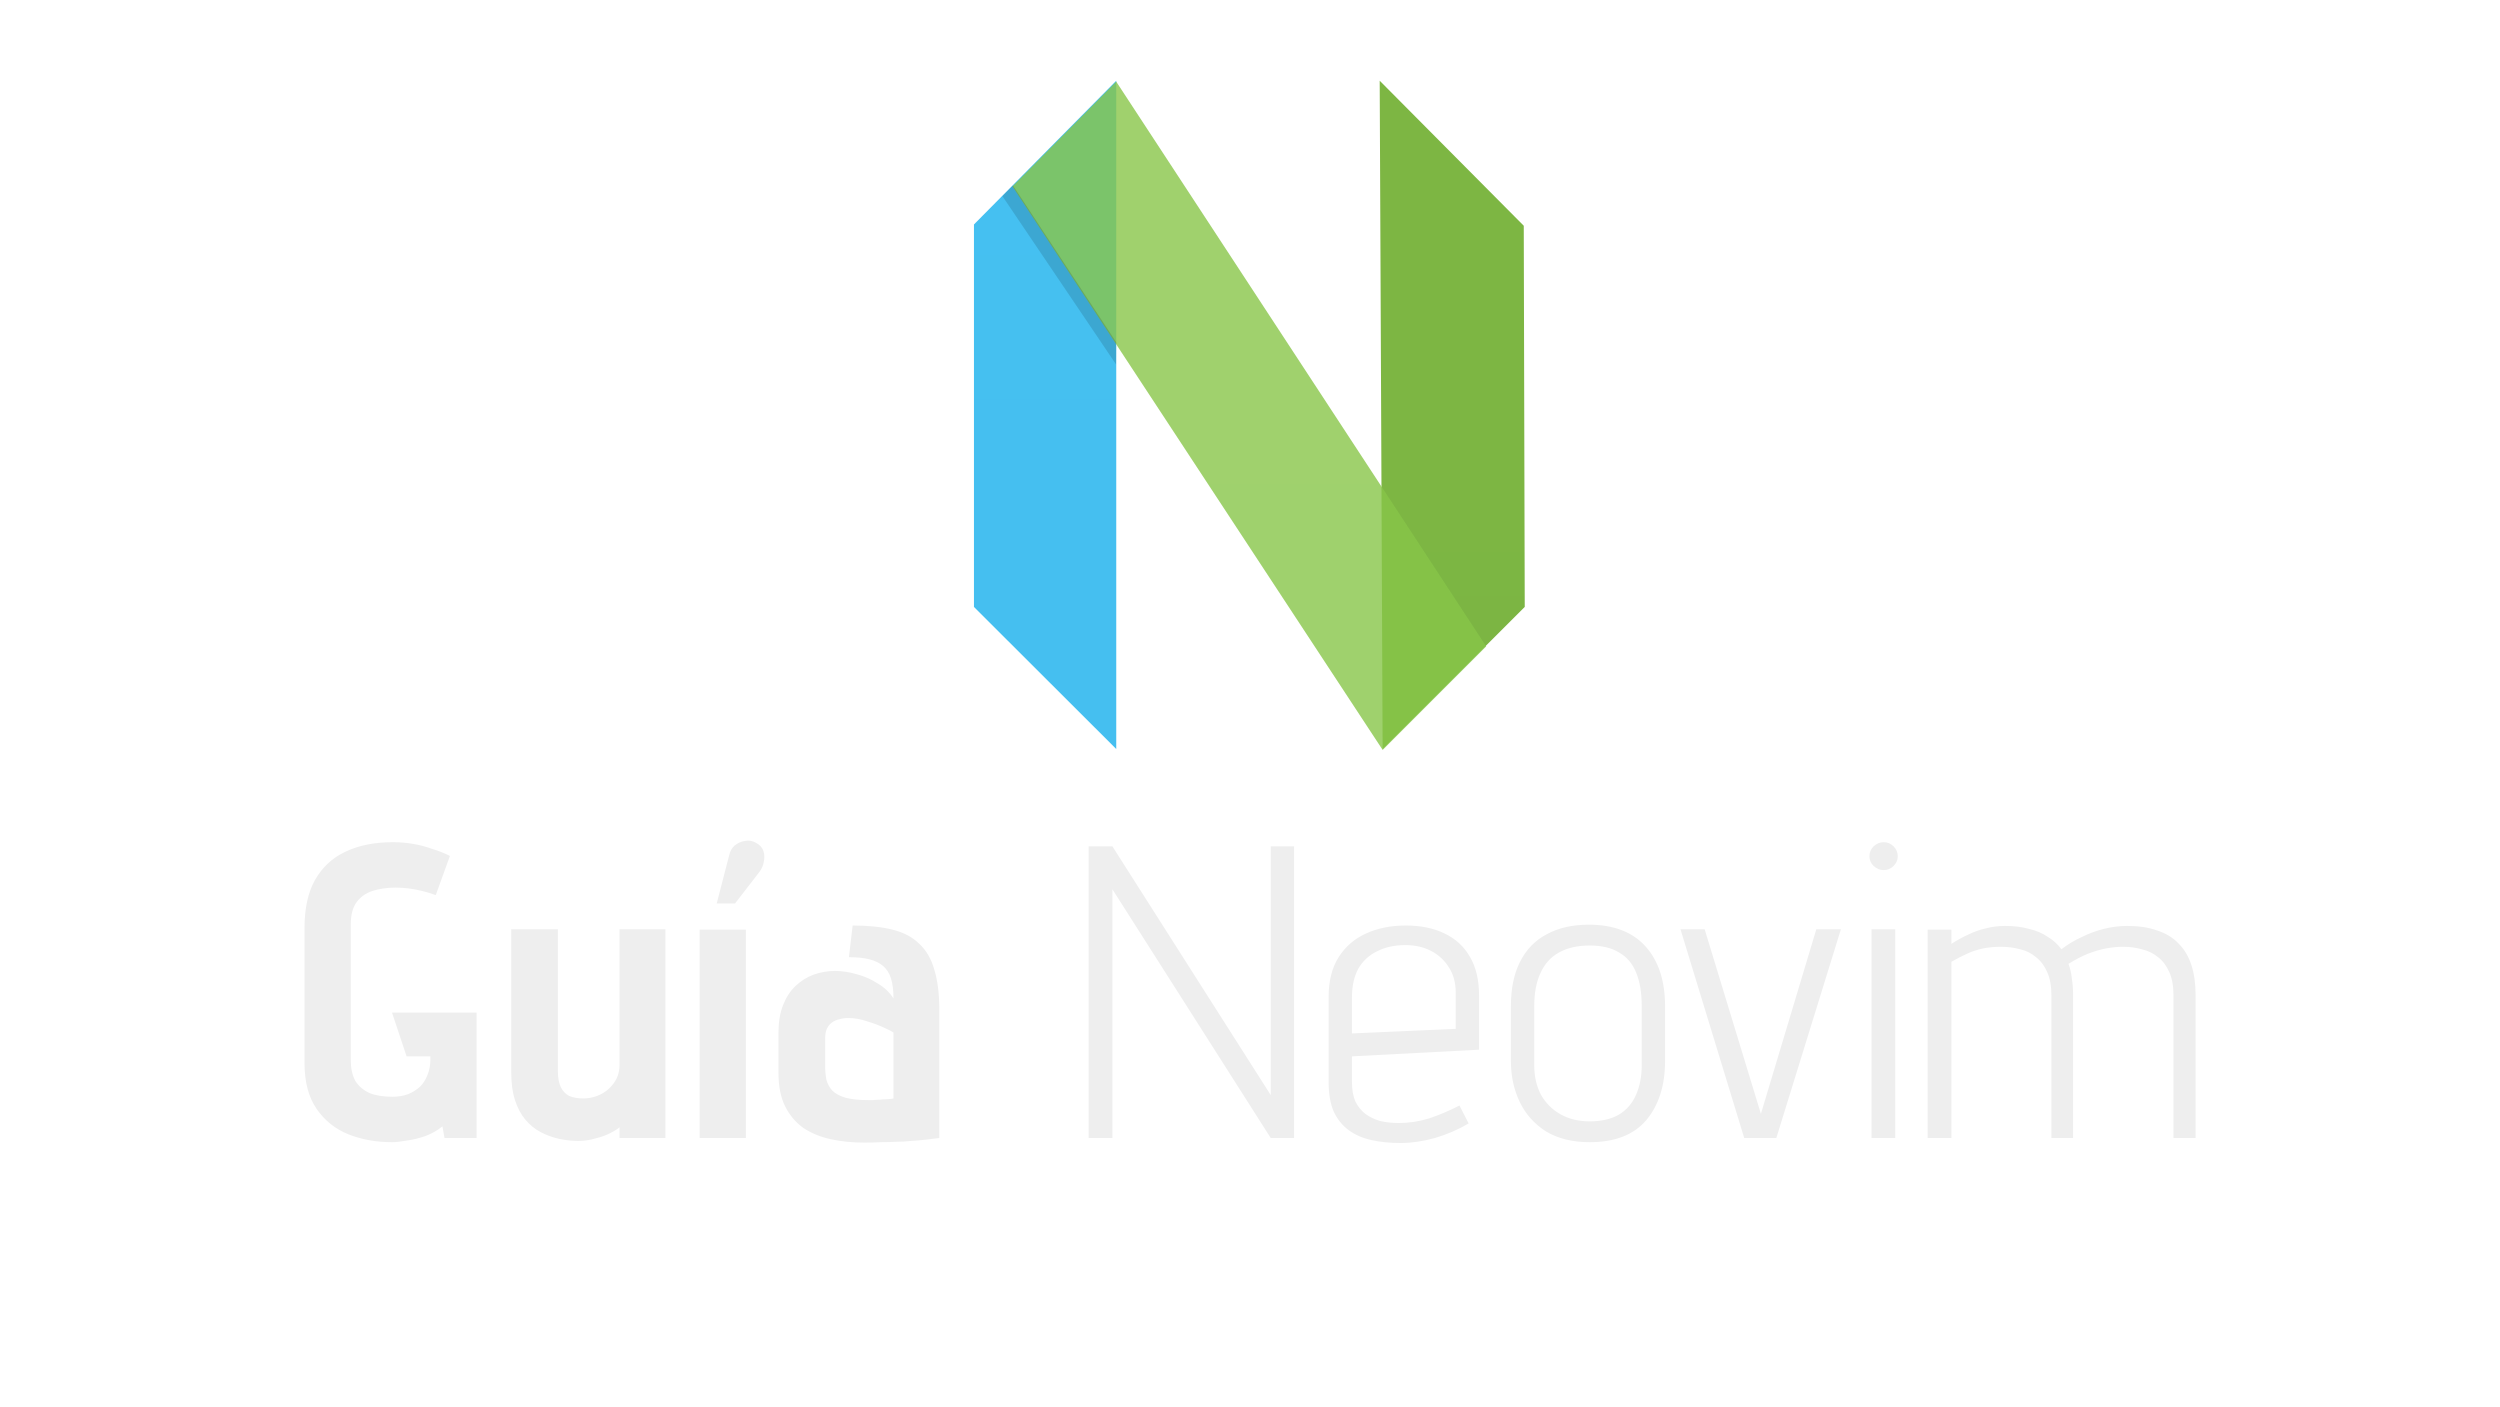
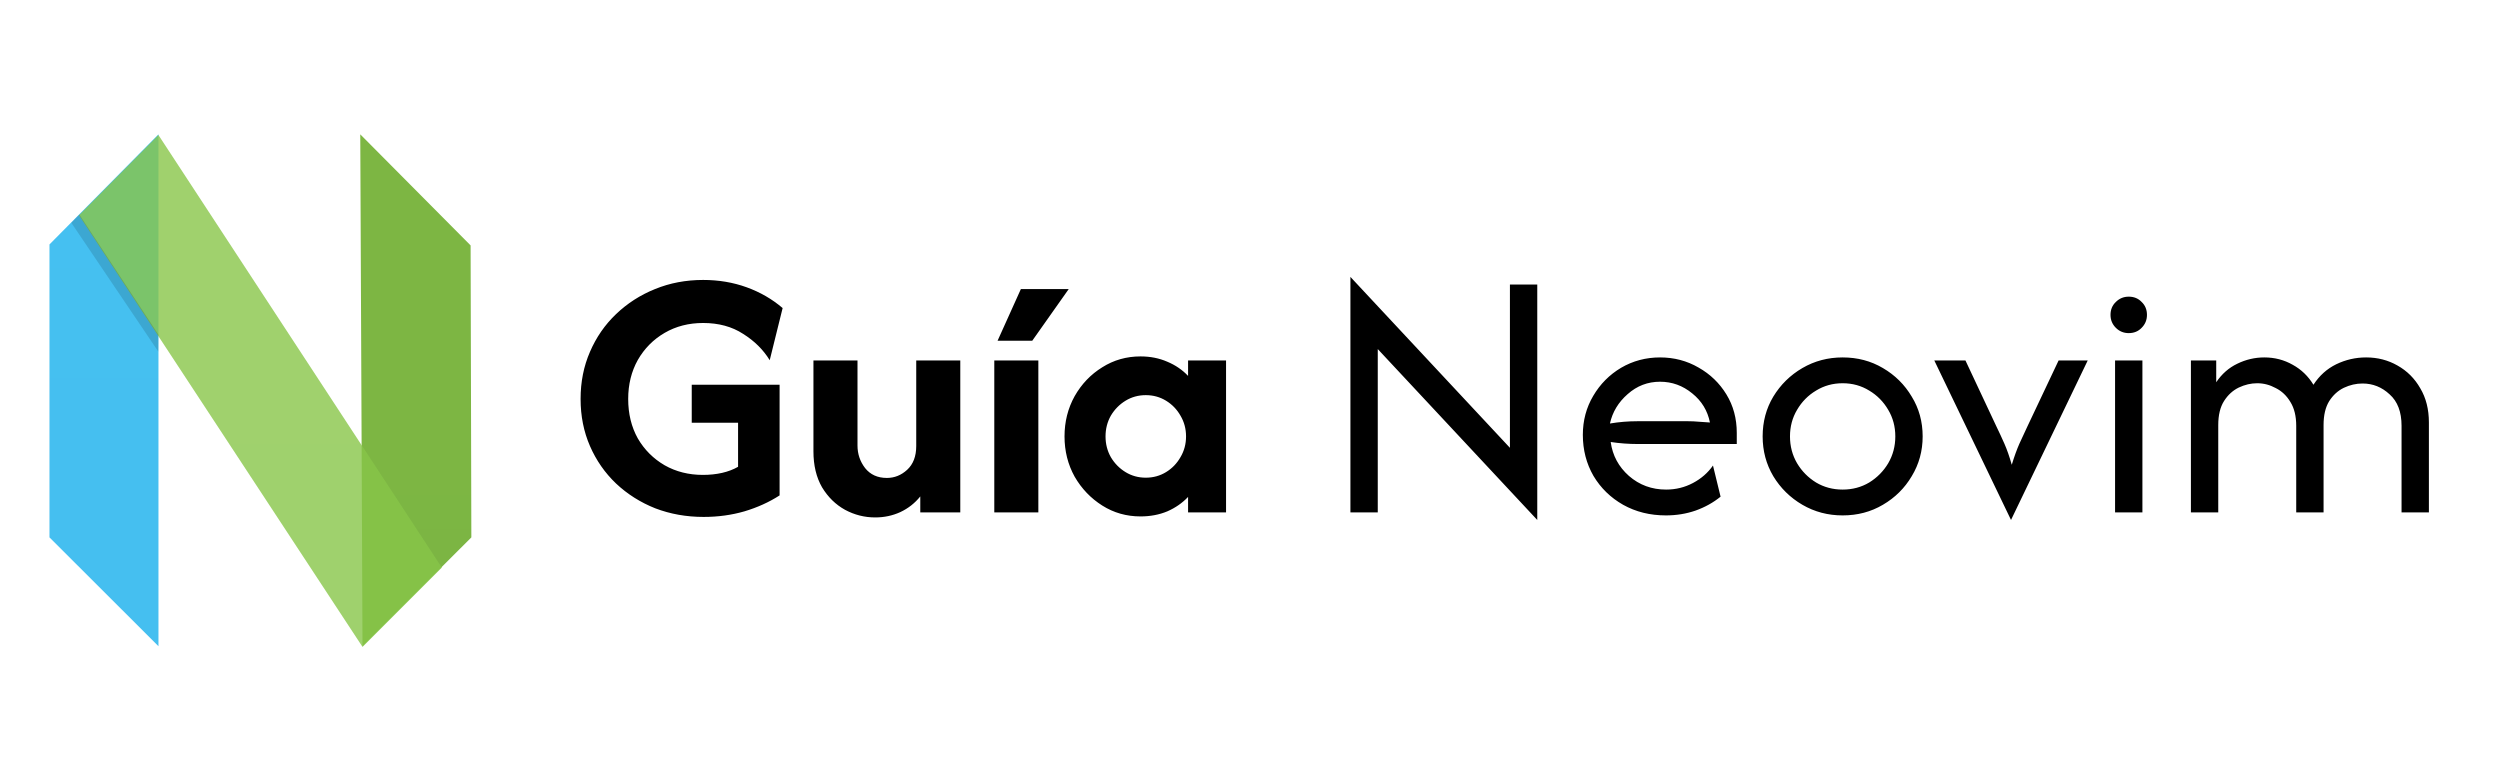
- <svg xmlns="http://www.w3.org/2000/svg" width="1920" height="1080" viewBox="0 0 1920 1080" fill="none">
-   <path fill-rule="evenodd" clip-rule="evenodd" d="M748 172.382L857.275 62V575.24L748 466.133V172.382Z" fill="url(#paint0_linear_1_2)" />
-   <path fill-rule="evenodd" clip-rule="evenodd" d="M1170.25 173.378L1059.61 62L1061.85 575.24L1171 466.12L1170.25 173.378Z" fill="url(#paint1_linear_1_2)" />
-   <path fill-rule="evenodd" clip-rule="evenodd" d="M857.265 62.705L1141.39 496.414L1061.88 575.945L777.61 143.196L857.265 62.705Z" fill="url(#paint2_linear_1_2)" />
-   <path fill-rule="evenodd" clip-rule="evenodd" d="M857.275 262.807L857.125 279.845L769.855 150.626L777.936 142.37L857.275 262.807Z" fill="black" fill-opacity="0.13" />
-   <path d="M334.664 687.44C331.25 686.16 327.73 685.093 324.104 684.24C320.69 683.387 317.277 682.747 313.864 682.32C310.45 681.893 307.144 681.68 303.944 681.68C297.33 681.68 291.357 682.533 286.024 684.24C280.904 685.947 276.85 688.827 273.864 692.88C270.877 696.933 269.384 702.693 269.384 710.16V813.84C269.384 820.453 270.557 825.893 272.904 830.16C275.464 834.213 279.09 837.307 283.784 839.44C288.477 841.36 294.344 842.32 301.384 842.32C305.65 842.32 309.597 841.68 313.224 840.4C316.85 838.907 319.944 836.987 322.504 834.64C325.064 832.08 326.984 829.093 328.264 825.68C329.757 822.053 330.504 818.213 330.504 814.16V811.28H312.264L301.064 777.68H366.024V874H341.384L339.784 865.04C336.157 868.027 331.89 870.48 326.984 872.4C322.077 874.107 317.277 875.28 312.584 875.92C307.89 876.773 304.05 877.2 301.064 877.2C288.904 877.2 277.704 875.173 267.464 871.12C257.437 867.067 249.33 860.56 243.144 851.6C236.957 842.64 233.864 830.907 233.864 816.4V712.72C233.864 697.787 236.53 685.52 241.864 675.92C247.41 666.107 255.197 658.853 265.224 654.16C275.464 649.253 287.624 646.8 301.704 646.8C307.037 646.8 312.157 647.227 317.064 648.08C322.184 648.933 327.09 650.213 331.784 651.92C336.69 653.413 341.277 655.227 345.544 657.36L334.664 687.44ZM475.821 865.68C474.541 866.96 472.195 868.453 468.781 870.16C465.581 871.867 461.741 873.253 457.261 874.32C452.995 875.6 448.621 876.24 444.141 876.24C439.235 876.24 434.328 875.707 429.421 874.64C424.515 873.573 419.821 871.867 415.341 869.52C410.861 867.173 406.915 863.973 403.501 859.92C400.088 855.867 397.421 850.853 395.501 844.88C393.581 838.907 392.621 831.76 392.621 823.44V713.68H428.461V822.8C428.461 827.707 429.208 831.76 430.701 834.96C432.195 837.947 434.328 840.187 437.101 841.68C440.088 842.96 443.715 843.6 447.981 843.6C451.608 843.6 455.128 842.96 458.541 841.68C461.955 840.4 464.941 838.587 467.501 836.24C470.061 833.893 472.088 831.227 473.581 828.24C475.075 825.04 475.821 821.52 475.821 817.68V713.68H511.021V874H475.821V865.68ZM583.084 669.84L564.524 693.84H550.444L560.044 656.72C560.684 653.733 562.07 651.28 564.204 649.36C566.55 647.44 569.217 646.267 572.204 645.84C575.19 645.2 578.07 645.733 580.844 647.44C583.617 648.933 585.43 650.96 586.284 653.52C587.137 656.08 587.244 658.853 586.604 661.84C586.177 664.613 585.004 667.28 583.084 669.84ZM537.324 874V714H572.844V874H537.324ZM686.194 766.8C686.194 760.613 685.554 755.493 684.274 751.44C682.994 747.387 680.967 744.187 678.194 741.84C675.42 739.493 671.9 737.787 667.634 736.72C663.367 735.653 658.14 735.12 651.954 735.12L654.834 710.8C666.994 710.8 677.234 711.867 685.554 714C694.087 716.133 700.914 719.76 706.034 724.88C711.367 729.787 715.207 736.4 717.554 744.72C720.114 753.04 721.394 763.387 721.394 775.76V874C717.98 874.427 714.46 874.853 710.834 875.28C707.207 875.707 703.474 876.027 699.634 876.24C696.007 876.667 692.167 876.88 688.114 876.88C684.274 877.093 680.327 877.2 676.274 877.2C672.22 877.413 668.06 877.52 663.794 877.52C654.62 877.52 646.087 876.667 638.194 874.96C630.3 873.253 623.26 870.373 617.074 866.32C611.1 862.053 606.407 856.507 602.994 849.68C599.58 842.853 597.874 834.32 597.874 824.08V793.04C597.874 784.933 599.047 777.893 601.394 771.92C603.74 765.947 606.94 761.04 610.994 757.2C615.047 753.36 619.634 750.48 624.754 748.56C630.087 746.64 635.634 745.68 641.394 745.68C646.727 745.68 652.274 746.533 658.034 748.24C663.794 749.733 669.127 752.08 674.034 755.28C679.154 758.267 683.207 762.107 686.194 766.8ZM686.194 793.04C685.127 792.187 682.674 790.907 678.834 789.2C675.207 787.493 670.94 785.893 666.034 784.4C661.127 782.693 656.22 781.84 651.314 781.84C648.967 781.84 646.727 782.16 644.594 782.8C642.46 783.227 640.54 784.08 638.834 785.36C637.34 786.427 636.06 788.027 634.994 790.16C634.14 792.08 633.714 794.533 633.714 797.52V818.32C633.714 822.373 634.034 826 634.674 829.2C635.527 832.4 637.02 835.173 639.154 837.52C641.5 839.867 644.807 841.68 649.074 842.96C653.554 844.24 659.42 844.88 666.674 844.88C667.74 844.88 669.02 844.88 670.514 844.88C672.22 844.667 673.927 844.56 675.634 844.56C677.554 844.347 679.26 844.24 680.754 844.24C682.46 844.027 683.74 843.92 684.594 843.92C685.66 843.707 686.194 843.6 686.194 843.6V793.04ZM993.849 650V874H975.929L854.329 682.96V874H836.089V650H854.329L975.929 841.04V650H993.849ZM1038.31 831.12C1038.31 836.88 1039.16 841.787 1040.87 845.84C1042.79 849.68 1045.35 852.88 1048.55 855.44C1051.75 857.787 1055.48 859.6 1059.75 860.88C1064.23 861.947 1069.03 862.48 1074.15 862.48C1082.04 862.48 1089.83 861.307 1097.51 858.96C1105.19 856.4 1112.98 853.093 1120.87 849.04L1127.91 862.8C1120.02 867.493 1111.38 871.227 1101.99 874C1092.6 876.56 1083.86 877.84 1075.75 877.84C1067.64 877.84 1060.18 877.093 1053.35 875.6C1046.52 874.107 1040.66 871.547 1035.75 867.92C1030.84 864.293 1027 859.493 1024.23 853.52C1021.67 847.547 1020.39 840.08 1020.39 831.12V765.52C1020.39 753.36 1022.95 743.227 1028.07 735.12C1033.19 727.013 1040.23 720.933 1049.19 716.88C1058.15 712.827 1068.28 710.8 1079.59 710.8C1091.11 710.8 1101.03 712.827 1109.35 716.88C1117.88 720.933 1124.39 726.907 1128.87 734.8C1133.56 742.693 1135.91 752.613 1135.91 764.56V806.16L1038.31 811.28V831.12ZM1117.99 762.32C1117.99 754.853 1116.28 748.453 1112.87 743.12C1109.46 737.573 1104.87 733.307 1099.11 730.32C1093.35 727.333 1086.74 725.84 1079.27 725.84C1070.95 725.84 1063.7 727.44 1057.51 730.64C1051.32 733.627 1046.52 738.107 1043.11 744.08C1039.91 750.053 1038.31 757.307 1038.31 765.84V793.68L1117.99 790.16V762.32ZM1278.77 814.8C1278.77 833.573 1273.97 848.72 1264.37 860.24C1254.77 871.547 1240.27 877.2 1220.85 877.2C1207.63 877.2 1196.43 874.427 1187.25 868.88C1178.29 863.12 1171.57 855.547 1167.09 846.16C1162.61 836.773 1160.37 826.32 1160.37 814.8V772.88C1160.37 759.227 1162.72 747.813 1167.41 738.64C1172.11 729.253 1178.93 722.213 1187.89 717.52C1196.85 712.613 1207.63 710.16 1220.21 710.16C1239.2 710.16 1253.71 715.707 1263.73 726.8C1273.76 737.893 1278.77 753.253 1278.77 772.88V814.8ZM1260.85 772.88C1260.85 762.64 1259.47 754.107 1256.69 747.28C1253.92 740.24 1249.55 735.013 1243.57 731.6C1237.81 727.973 1230.24 726.16 1220.85 726.16C1211.47 726.16 1203.57 727.973 1197.17 731.6C1190.99 735.013 1186.29 740.24 1183.09 747.28C1179.89 754.107 1178.29 762.64 1178.29 772.88V818C1178.29 826.533 1180 834.107 1183.41 840.72C1187.04 847.12 1192.05 852.133 1198.45 855.76C1204.85 859.387 1212.32 861.2 1220.85 861.2C1229.81 861.2 1237.28 859.493 1243.25 856.08C1249.23 852.453 1253.6 847.44 1256.37 841.04C1259.36 834.427 1260.85 826.747 1260.85 818V772.88ZM1290.61 713.68H1309.17L1352.37 855.44L1394.93 713.68H1413.81L1364.21 874H1339.57L1290.61 713.68ZM1437.32 874V713.68H1455.56V874H1437.32ZM1446.6 646.8C1449.58 646.8 1452.14 647.867 1454.28 650C1456.41 652.133 1457.48 654.693 1457.48 657.68C1457.48 660.453 1456.41 662.907 1454.28 665.04C1452.14 667.173 1449.58 668.24 1446.6 668.24C1443.82 668.24 1441.26 667.173 1438.92 665.04C1436.78 662.907 1435.72 660.453 1435.72 657.68C1435.72 654.693 1436.78 652.133 1438.92 650C1441.26 647.867 1443.82 646.8 1446.6 646.8ZM1669.24 764.56C1669.24 757.307 1668.17 751.333 1666.04 746.64C1663.91 741.733 1661.03 737.893 1657.4 735.12C1653.77 732.133 1649.61 730.107 1644.92 729.04C1640.44 727.76 1635.64 727.12 1630.52 727.12C1626.47 727.12 1622.09 727.547 1617.4 728.4C1612.92 729.253 1608.23 730.64 1603.32 732.56C1598.63 734.48 1593.72 737.04 1588.6 740.24C1589.88 743.653 1590.73 747.387 1591.16 751.44C1591.8 755.28 1592.12 759.44 1592.12 763.92V874H1575.48V764.56C1575.48 757.307 1574.41 751.333 1572.28 746.64C1570.15 741.733 1567.27 737.893 1563.64 735.12C1560.23 732.133 1556.17 730.107 1551.48 729.04C1546.79 727.76 1541.88 727.12 1536.76 727.12C1531.85 727.12 1527.27 727.547 1523 728.4C1518.95 729.253 1515 730.533 1511.16 732.24C1507.32 733.947 1503.16 736.08 1498.68 738.64V874H1480.44V714H1498.68V724.88C1502.95 722.107 1507.21 719.76 1511.48 717.84C1515.75 715.707 1520.23 714.107 1524.92 713.04C1529.61 711.76 1534.63 711.12 1539.96 711.12C1546.79 711.12 1552.87 711.867 1558.2 713.36C1563.75 714.64 1568.55 716.667 1572.6 719.44C1576.87 722 1580.39 725.2 1583.16 729.04C1587.85 725.413 1592.97 722.32 1598.52 719.76C1604.07 716.987 1609.83 714.853 1615.8 713.36C1621.77 711.867 1627.75 711.12 1633.72 711.12C1642.68 711.12 1650.36 712.293 1656.76 714.64C1663.37 716.773 1668.81 720.08 1673.08 724.56C1677.56 729.04 1680.87 734.587 1683 741.2C1685.13 747.813 1686.2 755.387 1686.2 763.92V874H1669.24V764.56Z" fill="#EEEEEE" />
+ <svg xmlns="http://www.w3.org/2000/svg" width="360" height="auto" viewBox="0 0 1920 600" fill="none">
+   <path fill-rule="evenodd" clip-rule="evenodd" d="M38 187.718L121.7 103.17V496.29L38 412.718V187.718Z" fill="url(#paint0_linear_7_21)" />
+   <path fill-rule="evenodd" clip-rule="evenodd" d="M361.427 188.48L276.68 103.17L278.398 496.29L362 412.709L361.427 188.48Z" fill="url(#paint1_linear_7_21)" />
+   <path fill-rule="evenodd" clip-rule="evenodd" d="M121.693 103.71L339.32 435.912L278.422 496.83L60.68 165.363L121.693 103.71Z" fill="url(#paint2_linear_7_21)" />
+   <path fill-rule="evenodd" clip-rule="evenodd" d="M121.7 256.979L121.585 270.03L54.74 171.054L60.929 164.73L121.7 256.979Z" fill="black" fill-opacity="0.13" />
+   <path d="M540.395 397C527.172 397 514.793 394.796 503.256 390.389C491.848 385.852 481.802 379.5 473.117 371.333C464.561 363.167 457.885 353.574 453.089 342.555C448.293 331.537 445.895 319.481 445.895 306.389C445.895 293.296 448.293 281.241 453.089 270.222C457.885 259.074 464.561 249.417 473.117 241.25C481.802 232.954 491.783 226.537 503.061 222C514.469 217.333 526.783 215 540.006 215C551.932 215 563.08 216.879 573.45 220.639C583.82 224.398 593.024 229.713 601.061 236.583L591.145 276.639C586.219 268.602 579.413 261.861 570.728 256.417C562.172 250.842 551.932 248.055 540.006 248.055C528.987 248.055 519.135 250.583 510.45 255.639C501.765 260.694 494.895 267.629 489.839 276.444C484.913 285.259 482.45 295.241 482.45 306.389C482.45 317.796 484.913 327.907 489.839 336.722C494.895 345.407 501.765 352.278 510.45 357.333C519.135 362.259 528.922 364.722 539.811 364.722C545.126 364.722 550.052 364.204 554.589 363.167C559.126 362.129 563.209 360.574 566.839 358.5V324.667H531.256V295.5H598.728V380.472C590.691 385.657 581.682 389.741 571.7 392.722C561.848 395.574 551.413 397 540.395 397ZM672.167 397.389C664 397.389 656.287 395.444 649.028 391.555C641.769 387.537 635.871 381.768 631.334 374.25C626.926 366.602 624.723 357.398 624.723 346.639V276.833H658.556V342.167C658.556 348.648 660.5 354.417 664.389 359.472C668.408 364.528 673.982 367.055 681.112 367.055C686.945 367.055 692.13 364.981 696.667 360.833C701.334 356.555 703.667 350.463 703.667 342.555V276.833H737.5V393.5H706.778V381.25C702.63 386.435 697.51 390.454 691.417 393.305C685.454 396.028 679.037 397.389 672.167 397.389ZM763.617 393.5V276.833H797.45V393.5H763.617ZM766.145 261.667L784.033 222H820.783L792.783 261.667H766.145ZM875.884 396.611C865.125 396.611 855.338 393.824 846.523 388.25C837.708 382.676 830.643 375.287 825.329 366.083C820.143 356.75 817.551 346.444 817.551 335.167C817.551 323.889 820.143 313.583 825.329 304.25C830.643 294.917 837.708 287.528 846.523 282.083C855.338 276.509 865.125 273.722 875.884 273.722C883.403 273.722 890.273 275.083 896.495 277.805C902.717 280.398 908.032 284.028 912.44 288.694V276.833H941.606V393.5H912.44V381.639C908.032 386.305 902.717 390 896.495 392.722C890.273 395.315 883.403 396.611 875.884 396.611ZM879.967 366.861C885.671 366.861 890.856 365.435 895.523 362.583C900.19 359.731 903.884 355.907 906.606 351.111C909.458 346.315 910.884 341 910.884 335.167C910.884 329.333 909.458 324.018 906.606 319.222C903.884 314.426 900.19 310.602 895.523 307.75C890.856 304.898 885.671 303.472 879.967 303.472C874.264 303.472 869.079 304.898 864.412 307.75C859.745 310.602 855.986 314.426 853.134 319.222C850.412 324.018 849.051 329.333 849.051 335.167C849.051 341 850.412 346.315 853.134 351.111C855.986 355.907 859.745 359.731 864.412 362.583C869.079 365.435 874.264 366.861 879.967 366.861ZM1180.62 399.333L1058.12 268.083V393.5H1037.12V212.667L1159.62 343.917V218.5H1180.62V399.333ZM1279.4 395.833C1267.21 395.833 1256.26 393.111 1246.54 387.667C1236.95 382.222 1229.36 374.833 1223.79 365.5C1218.34 356.037 1215.62 345.537 1215.62 334C1215.62 322.981 1218.28 313 1223.59 304.055C1228.91 294.981 1236.04 287.787 1244.98 282.472C1254.06 277.157 1264.04 274.5 1274.93 274.5C1285.69 274.5 1295.54 277.092 1304.48 282.278C1313.43 287.333 1320.56 294.204 1325.87 302.889C1331.19 311.574 1333.84 321.426 1333.84 332.444V341H1257.62C1254.25 341 1250.82 340.87 1247.32 340.611C1243.82 340.352 1240.38 339.963 1237.01 339.444C1238.44 349.815 1243.1 358.5 1251.01 365.5C1259.05 372.5 1268.57 376 1279.59 376C1286.98 376 1293.85 374.315 1300.2 370.944C1306.56 367.574 1311.68 363.102 1315.57 357.528L1321.4 381.444C1315.82 385.981 1309.41 389.546 1302.15 392.139C1295.02 394.602 1287.44 395.833 1279.4 395.833ZM1236.43 325.25C1243.43 324.083 1250.49 323.5 1257.62 323.5H1296.32C1299.17 323.5 1301.95 323.629 1304.68 323.889C1307.53 324.018 1310.38 324.213 1313.23 324.472C1311.42 315.398 1306.88 307.944 1299.62 302.111C1292.36 296.148 1284.13 293.167 1274.93 293.167C1265.46 293.167 1257.17 296.342 1250.04 302.694C1242.91 308.917 1238.37 316.435 1236.43 325.25ZM1415.15 395.833C1403.87 395.833 1393.57 393.111 1384.23 387.667C1374.9 382.222 1367.45 374.898 1361.87 365.694C1356.43 356.491 1353.71 346.315 1353.71 335.167C1353.71 323.889 1356.43 313.713 1361.87 304.639C1367.45 295.435 1374.9 288.111 1384.23 282.667C1393.57 277.222 1403.87 274.5 1415.15 274.5C1426.56 274.5 1436.86 277.222 1446.07 282.667C1455.4 288.111 1462.79 295.435 1468.23 304.639C1473.81 313.713 1476.6 323.889 1476.6 335.167C1476.6 346.315 1473.81 356.491 1468.23 365.694C1462.79 374.898 1455.4 382.222 1446.07 387.667C1436.86 393.111 1426.56 395.833 1415.15 395.833ZM1415.15 376C1422.67 376 1429.48 374.185 1435.57 370.555C1441.66 366.796 1446.52 361.87 1450.15 355.778C1453.78 349.555 1455.6 342.685 1455.6 335.167C1455.6 327.648 1453.78 320.842 1450.15 314.75C1446.52 308.528 1441.66 303.602 1435.57 299.972C1429.48 296.213 1422.67 294.333 1415.15 294.333C1407.63 294.333 1400.83 296.213 1394.73 299.972C1388.64 303.602 1383.78 308.528 1380.15 314.75C1376.52 320.842 1374.71 327.648 1374.71 335.167C1374.71 342.685 1376.52 349.555 1380.15 355.778C1383.78 361.87 1388.64 366.796 1394.73 370.555C1400.83 374.185 1407.63 376 1415.15 376ZM1544.46 399.333L1485.54 276.833H1509.46L1533.18 327.389C1535.38 331.926 1537.46 336.398 1539.4 340.805C1541.35 345.213 1543.23 350.592 1545.04 356.944C1546.98 350.592 1548.93 345.213 1550.87 340.805C1552.95 336.268 1555.02 331.796 1557.1 327.389L1581.01 276.833H1603.37L1544.46 399.333ZM1624.37 393.5V276.833H1645.37V393.5H1624.37ZM1634.87 255.833C1630.98 255.833 1627.68 254.472 1624.96 251.75C1622.23 249.028 1620.87 245.722 1620.87 241.833C1620.87 237.815 1622.23 234.509 1624.96 231.917C1627.68 229.194 1630.98 227.833 1634.87 227.833C1638.89 227.833 1642.2 229.194 1644.79 231.917C1647.51 234.509 1648.87 237.815 1648.87 241.833C1648.87 245.722 1647.51 249.028 1644.79 251.75C1642.2 254.472 1638.89 255.833 1634.87 255.833ZM1682.62 393.5V276.833H1702.06V293.555C1706.34 287.204 1711.72 282.472 1718.2 279.361C1724.81 276.12 1731.75 274.5 1739 274.5C1746.91 274.5 1754.17 276.379 1760.78 280.139C1767.39 283.768 1772.71 288.889 1776.73 295.5C1781.26 288.5 1787.1 283.25 1794.23 279.75C1801.49 276.25 1809.13 274.5 1817.17 274.5C1825.99 274.5 1834.02 276.574 1841.28 280.722C1848.67 284.87 1854.5 290.704 1858.78 298.222C1863.19 305.611 1865.39 314.361 1865.39 324.472V393.5H1844.39V327C1844.39 316.37 1841.35 308.333 1835.25 302.889C1829.29 297.315 1822.36 294.528 1814.45 294.528C1809.52 294.528 1804.73 295.629 1800.06 297.833C1795.52 300.037 1791.76 303.472 1788.78 308.139C1785.93 312.805 1784.5 318.898 1784.5 326.417V393.5H1763.5V327C1763.5 319.611 1762.01 313.518 1759.03 308.722C1756.18 303.926 1752.42 300.361 1747.75 298.028C1743.22 295.565 1738.49 294.333 1733.56 294.333C1728.76 294.333 1724.03 295.435 1719.37 297.639C1714.83 299.842 1711.07 303.278 1708.09 307.944C1705.11 312.611 1703.62 318.768 1703.62 326.417V393.5H1682.62Z" fill="currentColor" />
  <defs>
-     <linearGradient id="paint0_linear_1_2" x1="6211.75" y1="62" x2="6211.75" y2="51386" gradientUnits="userSpaceOnUse">
+     <linearGradient id="paint0_linear_7_21" x1="4223" y1="103.17" x2="4223" y2="39415.2" gradientUnits="userSpaceOnUse">
      <stop stop-color="#16B0ED" stop-opacity="0.8" />
      <stop offset="1" stop-color="#0F59B2" stop-opacity="0.837" />
    </linearGradient>
-     <linearGradient id="paint1_linear_1_2" x1="-4398.5" y1="62" x2="-4398.5" y2="51386" gradientUnits="userSpaceOnUse">
+     <linearGradient id="paint1_linear_7_21" x1="-3904" y1="103.17" x2="-3904" y2="39415.2" gradientUnits="userSpaceOnUse">
      <stop stop-color="#7DB643" />
      <stop offset="1" stop-color="#367533" />
    </linearGradient>
-     <linearGradient id="paint2_linear_1_2" x1="18966.6" y1="62.705" x2="18966.6" y2="51386.7" gradientUnits="userSpaceOnUse">
+     <linearGradient id="paint2_linear_7_21" x1="13992.7" y1="103.71" x2="13992.7" y2="39415.7" gradientUnits="userSpaceOnUse">
      <stop stop-color="#88C649" stop-opacity="0.8" />
      <stop offset="1" stop-color="#439240" stop-opacity="0.84" />
    </linearGradient>
  </defs>
</svg>
